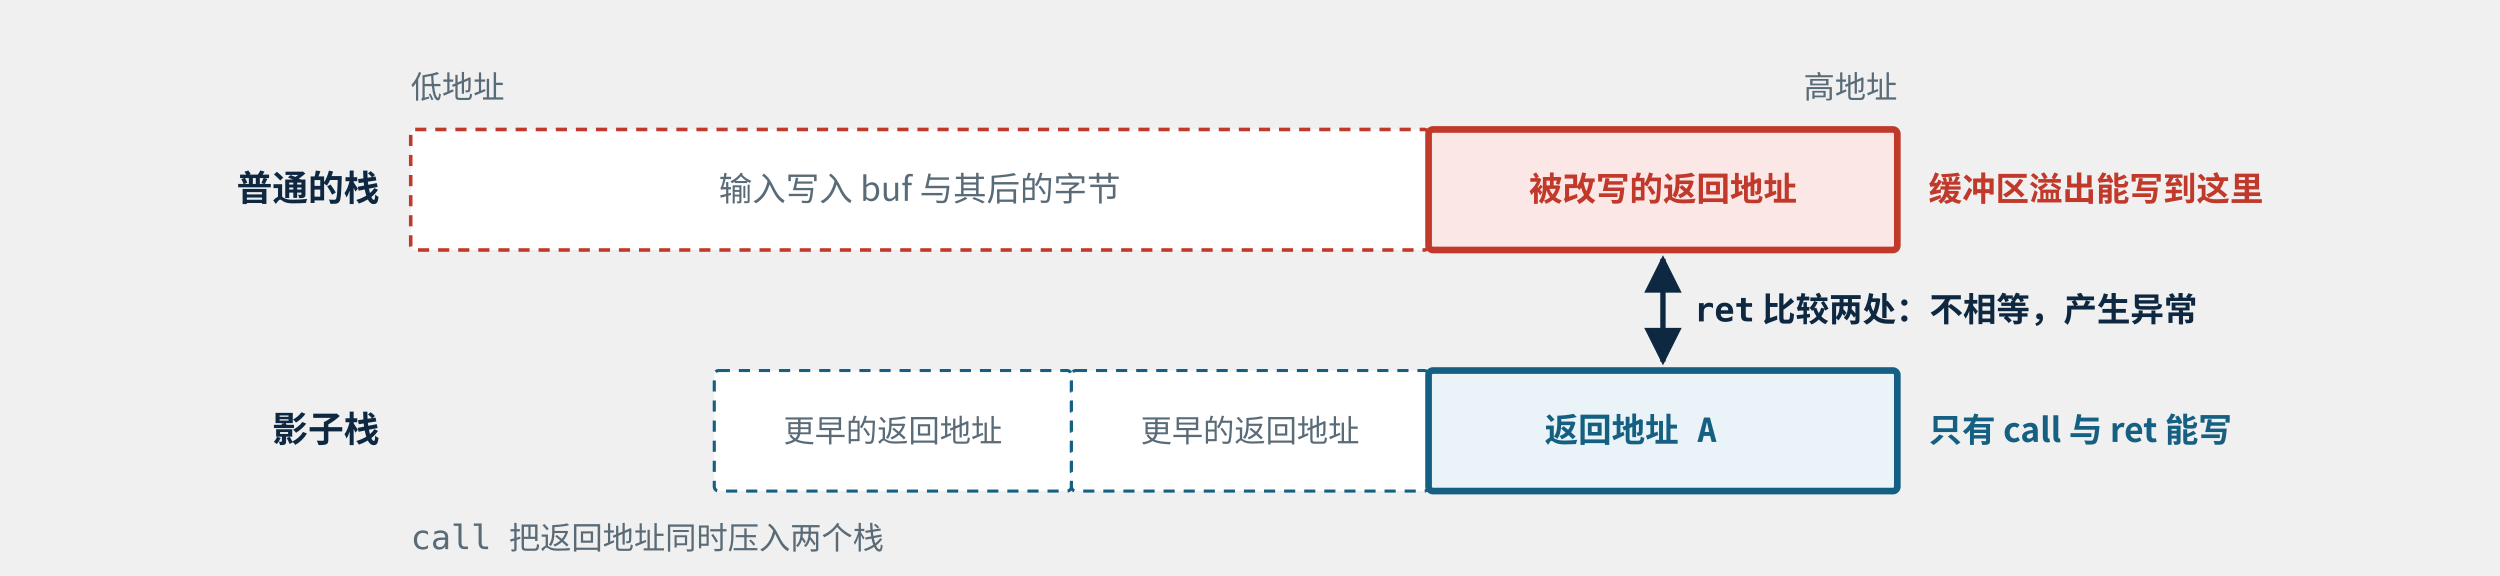
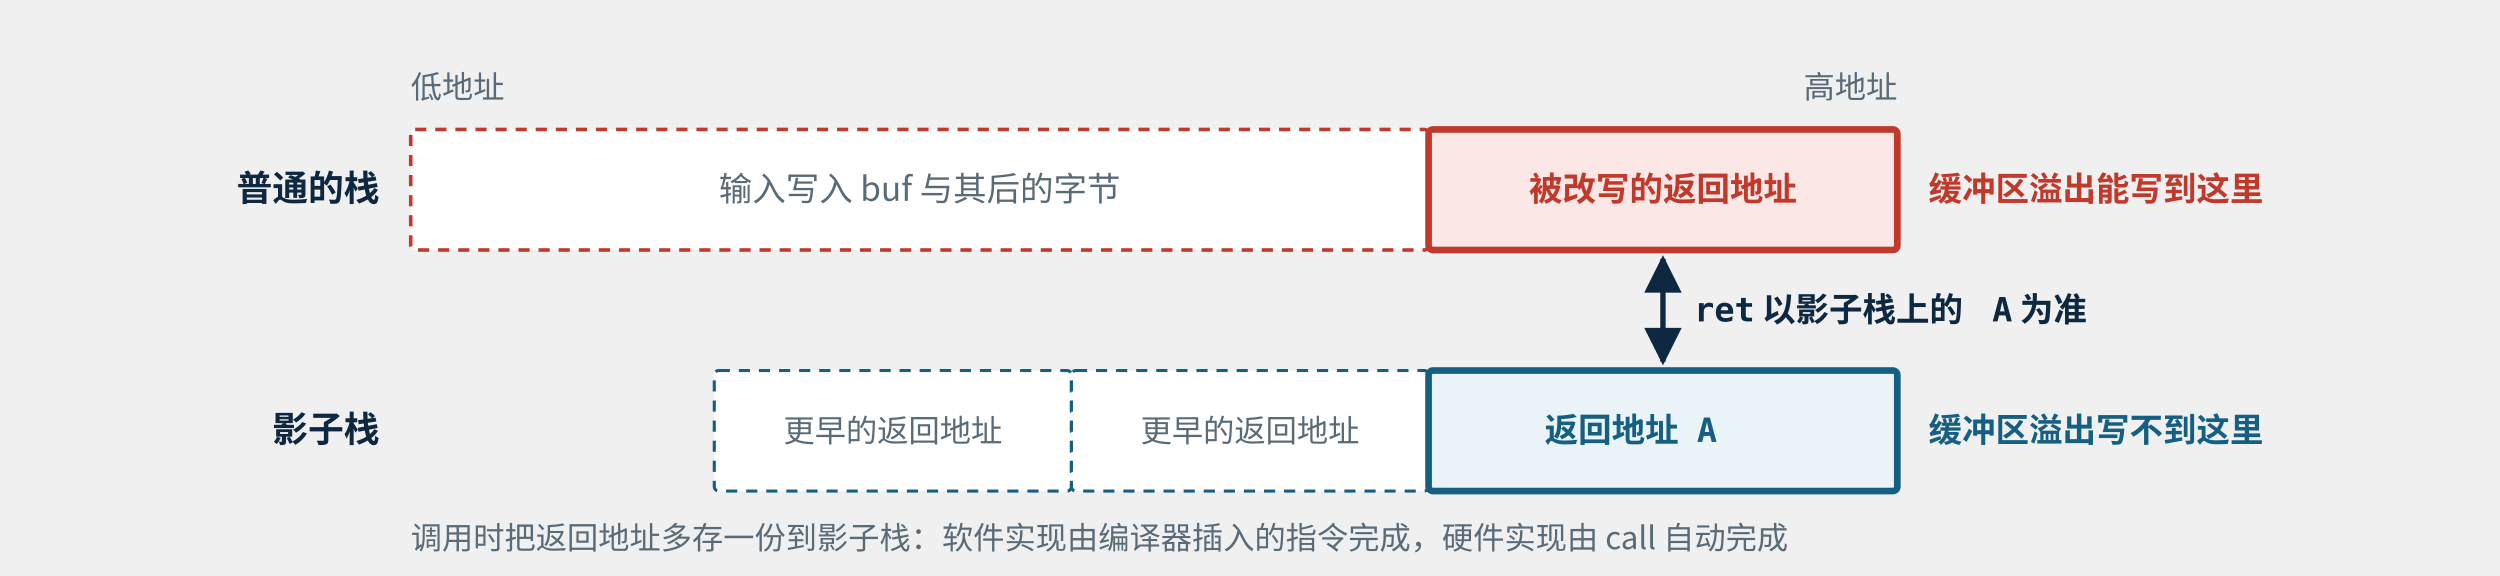
<svg xmlns="http://www.w3.org/2000/svg" viewBox="12 0 1120 258" width="1120" height="258">
  <defs>
    <marker id="ah-156082" viewBox="0 0 10 10" refX="9" refY="5" markerWidth="7" markerHeight="7" orient="auto-start-reverse">
      <path d="M0,0 L10,5 L0,10 z" fill="#156082" />
    </marker>
    <marker id="ah-e97132" viewBox="0 0 10 10" refX="9" refY="5" markerWidth="7" markerHeight="7" orient="auto-start-reverse">
      <path d="M0,0 L10,5 L0,10 z" fill="#e97132" />
    </marker>
    <marker id="ah-0e2841" viewBox="0 0 10 10" refX="9" refY="5" markerWidth="7" markerHeight="7" orient="auto-start-reverse">
      <path d="M0,0 L10,5 L0,10 z" fill="#0e2841" />
    </marker>
    <marker id="ah-2e7d4f" viewBox="0 0 10 10" refX="9" refY="5" markerWidth="7" markerHeight="7" orient="auto-start-reverse">
      <path d="M0,0 L10,5 L0,10 z" fill="#2e7d4f" />
    </marker>
    <marker id="ah-c0392b" viewBox="0 0 10 10" refX="9" refY="5" markerWidth="7" markerHeight="7" orient="auto-start-reverse">
      <path d="M0,0 L10,5 L0,10 z" fill="#c0392b" />
    </marker>
    <marker id="ah-5a6b78" viewBox="0 0 10 10" refX="9" refY="5" markerWidth="7" markerHeight="7" orient="auto-start-reverse">
      <path d="M0,0 L10,5 L0,10 z" fill="#5a6b78" />
    </marker>
    <marker id="ah-9fb5c3" viewBox="0 0 10 10" refX="9" refY="5" markerWidth="7" markerHeight="7" orient="auto-start-reverse">
      <path d="M0,0 L10,5 L0,10 z" fill="#9fb5c3" />
    </marker>
  </defs>
  <text x="182.0" y="90.0" font-family="PingFang SC, Noto Sans CJK SC, Source Han Sans SC, sans-serif" font-size="16" font-weight="bold" fill="#0e2841" text-anchor="end">普通的栈</text>
  <text x="182.0" y="198.0" font-family="PingFang SC, Noto Sans CJK SC, Source Han Sans SC, sans-serif" font-size="16" font-weight="bold" fill="#0e2841" text-anchor="end">影子栈</text>
  <rect x="196.0" y="58.0" width="456.0" height="54.0" rx="2" fill="#ffffff" stroke="#c0392b" stroke-width="1.6" stroke-dasharray="5 4" />
  <text x="424.0" y="90.0" font-family="PingFang SC, Noto Sans CJK SC, Source Han Sans SC, sans-serif" font-size="15" font-weight="normal" fill="#5a6b78" text-anchor="middle">输入写入 buf 与其后的字节</text>
  <rect x="652.0" y="58.0" width="210.0" height="54.0" rx="2" fill="#fbe7e5" stroke="#c0392b" stroke-width="3" />
  <text x="757.0" y="90.0" font-family="PingFang SC, Noto Sans CJK SC, Source Han Sans SC, sans-serif" font-size="15" font-weight="bold" fill="#c0392b" text-anchor="middle">被改写的返回地址</text>
  <text x="196.0" y="44.0" font-family="PingFang SC, Noto Sans CJK SC, Source Han Sans SC, sans-serif" font-size="14" font-weight="normal" fill="#5a6b78" text-anchor="start">低地址</text>
  <text x="862.0" y="44.0" font-family="PingFang SC, Noto Sans CJK SC, Source Han Sans SC, sans-serif" font-size="14" font-weight="normal" fill="#5a6b78" text-anchor="end">高地址</text>
  <text x="876.0" y="90.0" font-family="PingFang SC, Noto Sans CJK SC, Source Han Sans SC, sans-serif" font-size="15" font-weight="bold" fill="#c0392b" text-anchor="start">缓冲区溢出能写到这里</text>
  <rect x="332.0" y="166.0" width="160.0" height="54.0" rx="2" fill="#ffffff" stroke="#156082" stroke-width="1.4" stroke-dasharray="5 4" />
  <text x="412.0" y="198.0" font-family="PingFang SC, Noto Sans CJK SC, Source Han Sans SC, sans-serif" font-size="14" font-weight="normal" fill="#5a6b78" text-anchor="middle">更早的返回地址</text>
  <rect x="492.0" y="166.0" width="160.0" height="54.0" rx="2" fill="#ffffff" stroke="#156082" stroke-width="1.4" stroke-dasharray="5 4" />
  <text x="572.0" y="198.0" font-family="PingFang SC, Noto Sans CJK SC, Source Han Sans SC, sans-serif" font-size="14" font-weight="normal" fill="#5a6b78" text-anchor="middle">更早的返回地址</text>
  <rect x="652.0" y="166.0" width="210.0" height="54.0" rx="2" fill="#eaf3f7" stroke="#156082" stroke-width="3" />
  <text x="704.0" y="198.0" font-family="PingFang SC, Noto Sans CJK SC, Source Han Sans SC, sans-serif" font-size="15" font-weight="bold" fill="#156082" text-anchor="start">返回地址 </text>
  <text x="772.2" y="198.0" font-family="SFMono-Regular, Menlo, DejaVu Sans Mono, Consolas, monospace" font-size="15" font-weight="bold" fill="#156082" text-anchor="start">A</text>
-   <text x="876.0" y="198.0" font-family="PingFang SC, Noto Sans CJK SC, Source Han Sans SC, sans-serif" font-size="15" font-weight="bold" fill="#156082" text-anchor="start">只有 call 与 ret 能写</text>
+   <text x="876.0" y="198.0" font-family="PingFang SC, Noto Sans CJK SC, Source Han Sans SC, sans-serif" font-size="15" font-weight="bold" fill="#156082" text-anchor="start">缓冲区溢出写不到这里</text>
  <line x1="757.0" y1="116.0" x2="757.0" y2="162.0" stroke="#0e2841" stroke-width="2.4" marker-start="url(#ah-0e2841)" marker-end="url(#ah-0e2841)" />
  <text x="771.0" y="144.0" font-family="SFMono-Regular, Menlo, DejaVu Sans Mono, Consolas, monospace" font-size="15" font-weight="bold" fill="#0e2841" text-anchor="start">ret</text>
-   <text x="798.0" y="144.0" font-family="PingFang SC, Noto Sans CJK SC, Source Han Sans SC, sans-serif" font-size="15" font-weight="bold" fill="#0e2841" text-anchor="start" xml:space="preserve"> 比较两处：不相等，产生异常</text>
-   <text x="196.0" y="246.0" font-family="SFMono-Regular, Menlo, DejaVu Sans Mono, Consolas, monospace" font-size="15" font-weight="normal" fill="#5a6b78" text-anchor="start">call</text>
-   <text x="240.0" y="246.0" font-family="PingFang SC, Noto Sans CJK SC, Source Han Sans SC, sans-serif" font-size="14" font-weight="normal" fill="#5a6b78" text-anchor="start">把返回地址同时压入两个栈</text>
+   <text x="798.0" y="144.0" font-family="PingFang SC, Noto Sans CJK SC, Source Han Sans SC, sans-serif" font-size="15" font-weight="bold" fill="#0e2841" text-anchor="start" xml:space="preserve"> 以影子栈上的 </text>
+   <text x="904.5" y="144.0" font-family="SFMono-Regular, Menlo, DejaVu Sans Mono, Consolas, monospace" font-size="15" font-weight="bold" fill="#0e2841" text-anchor="start">A</text>
+   <text x="913.5" y="144.0" font-family="PingFang SC, Noto Sans CJK SC, Source Han Sans SC, sans-serif" font-size="15" font-weight="bold" fill="#0e2841" text-anchor="start" xml:space="preserve"> 为准</text>
+   <text x="196.0" y="246.0" font-family="PingFang SC, Noto Sans CJK SC, Source Han Sans SC, sans-serif" font-size="14" font-weight="normal" fill="#5a6b78" text-anchor="start">调用时把返回地址多存一份到影子栈：软件实现由编译器插入的指令完成，硬件实现由 call 自动完成</text>
</svg>
